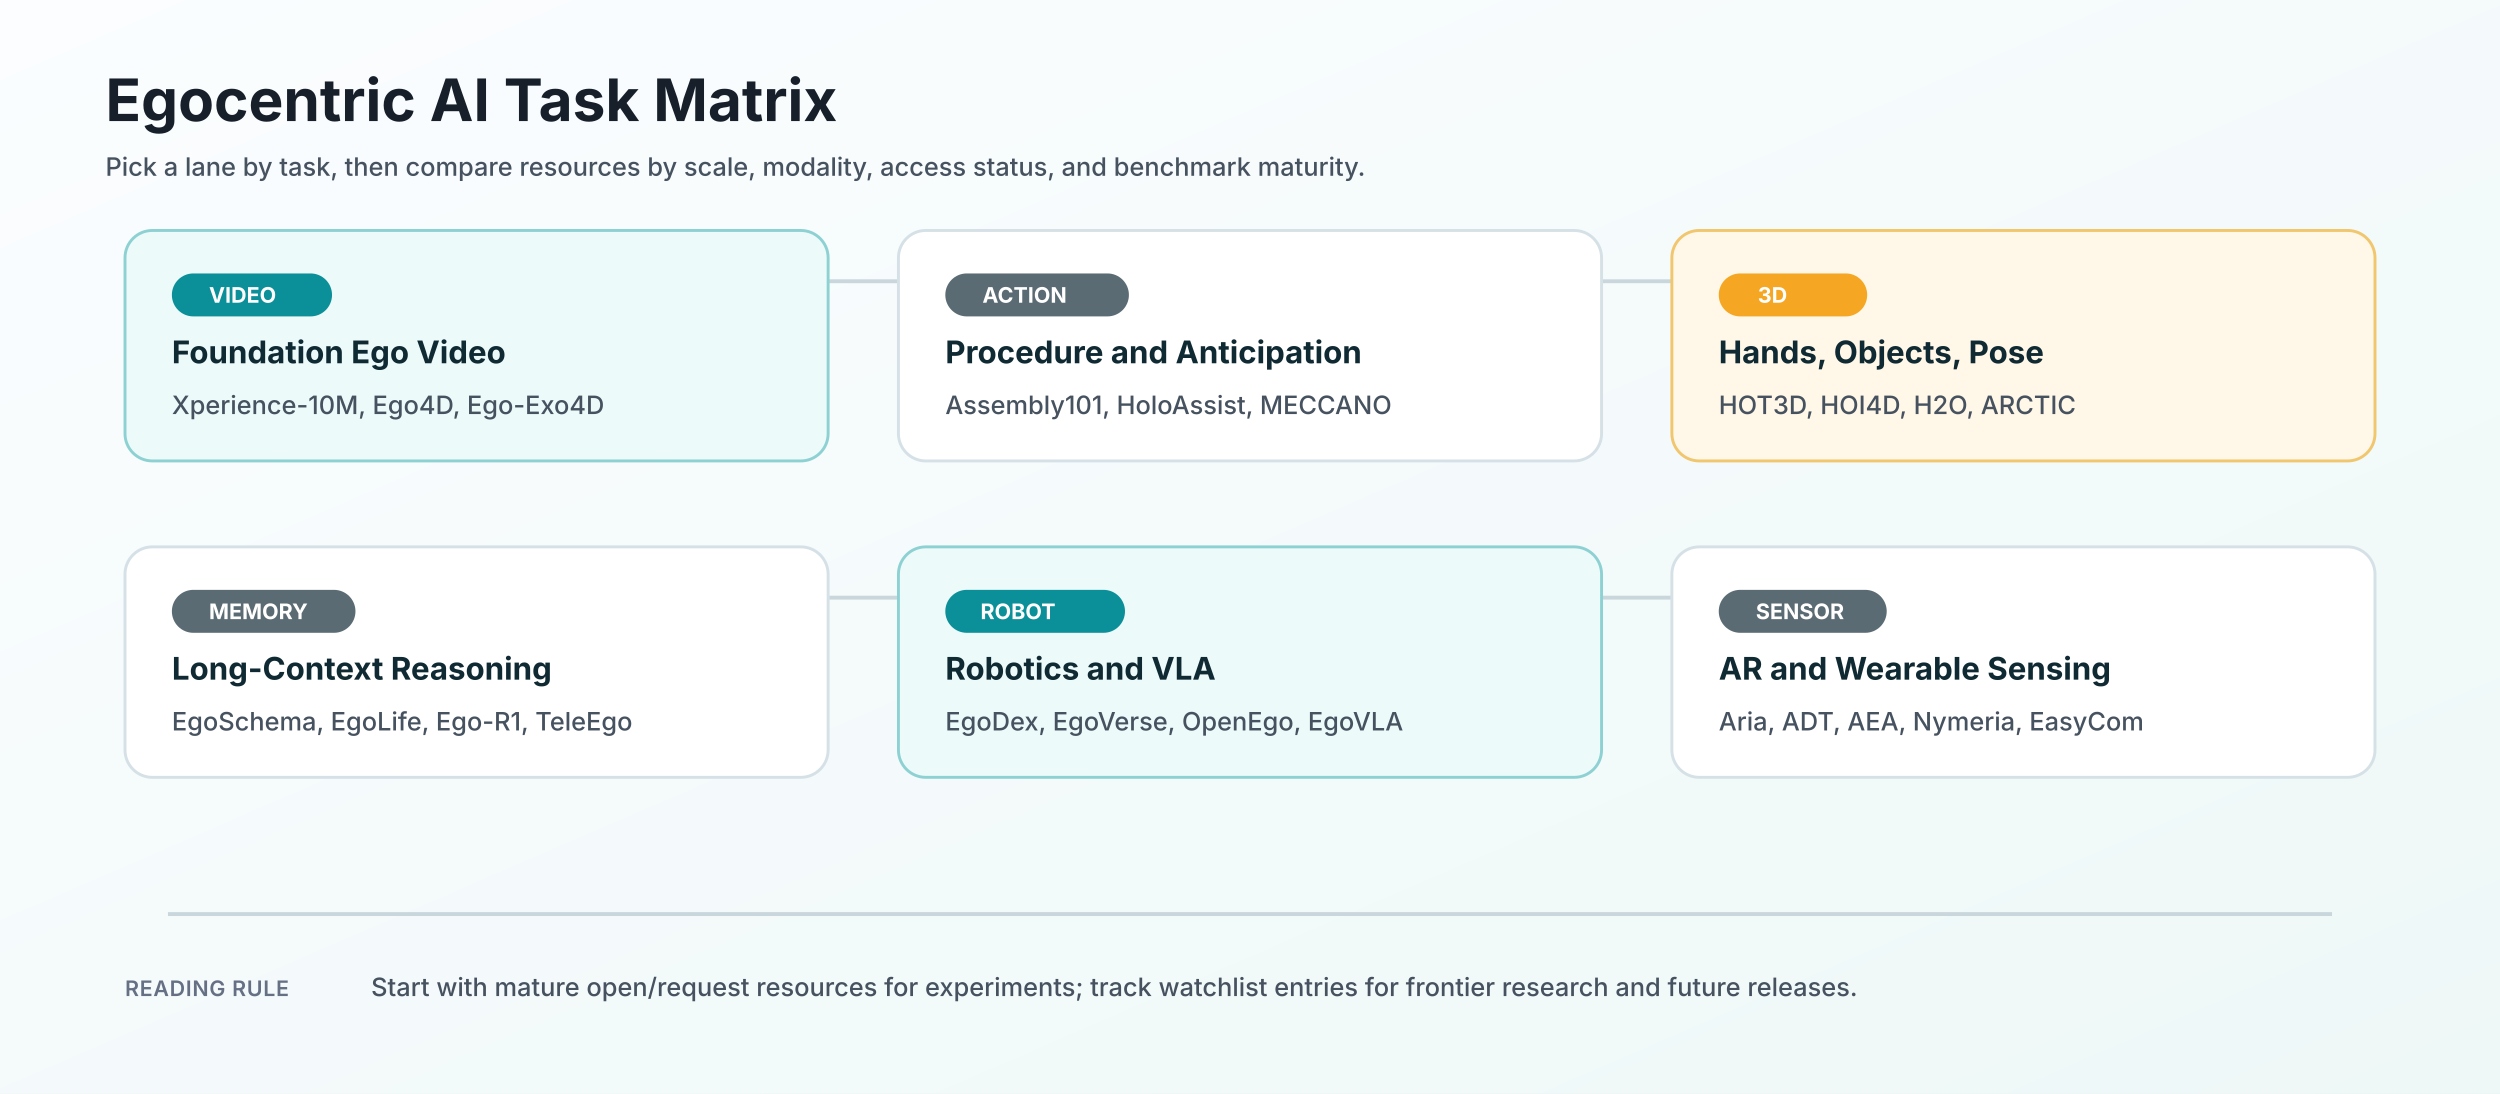
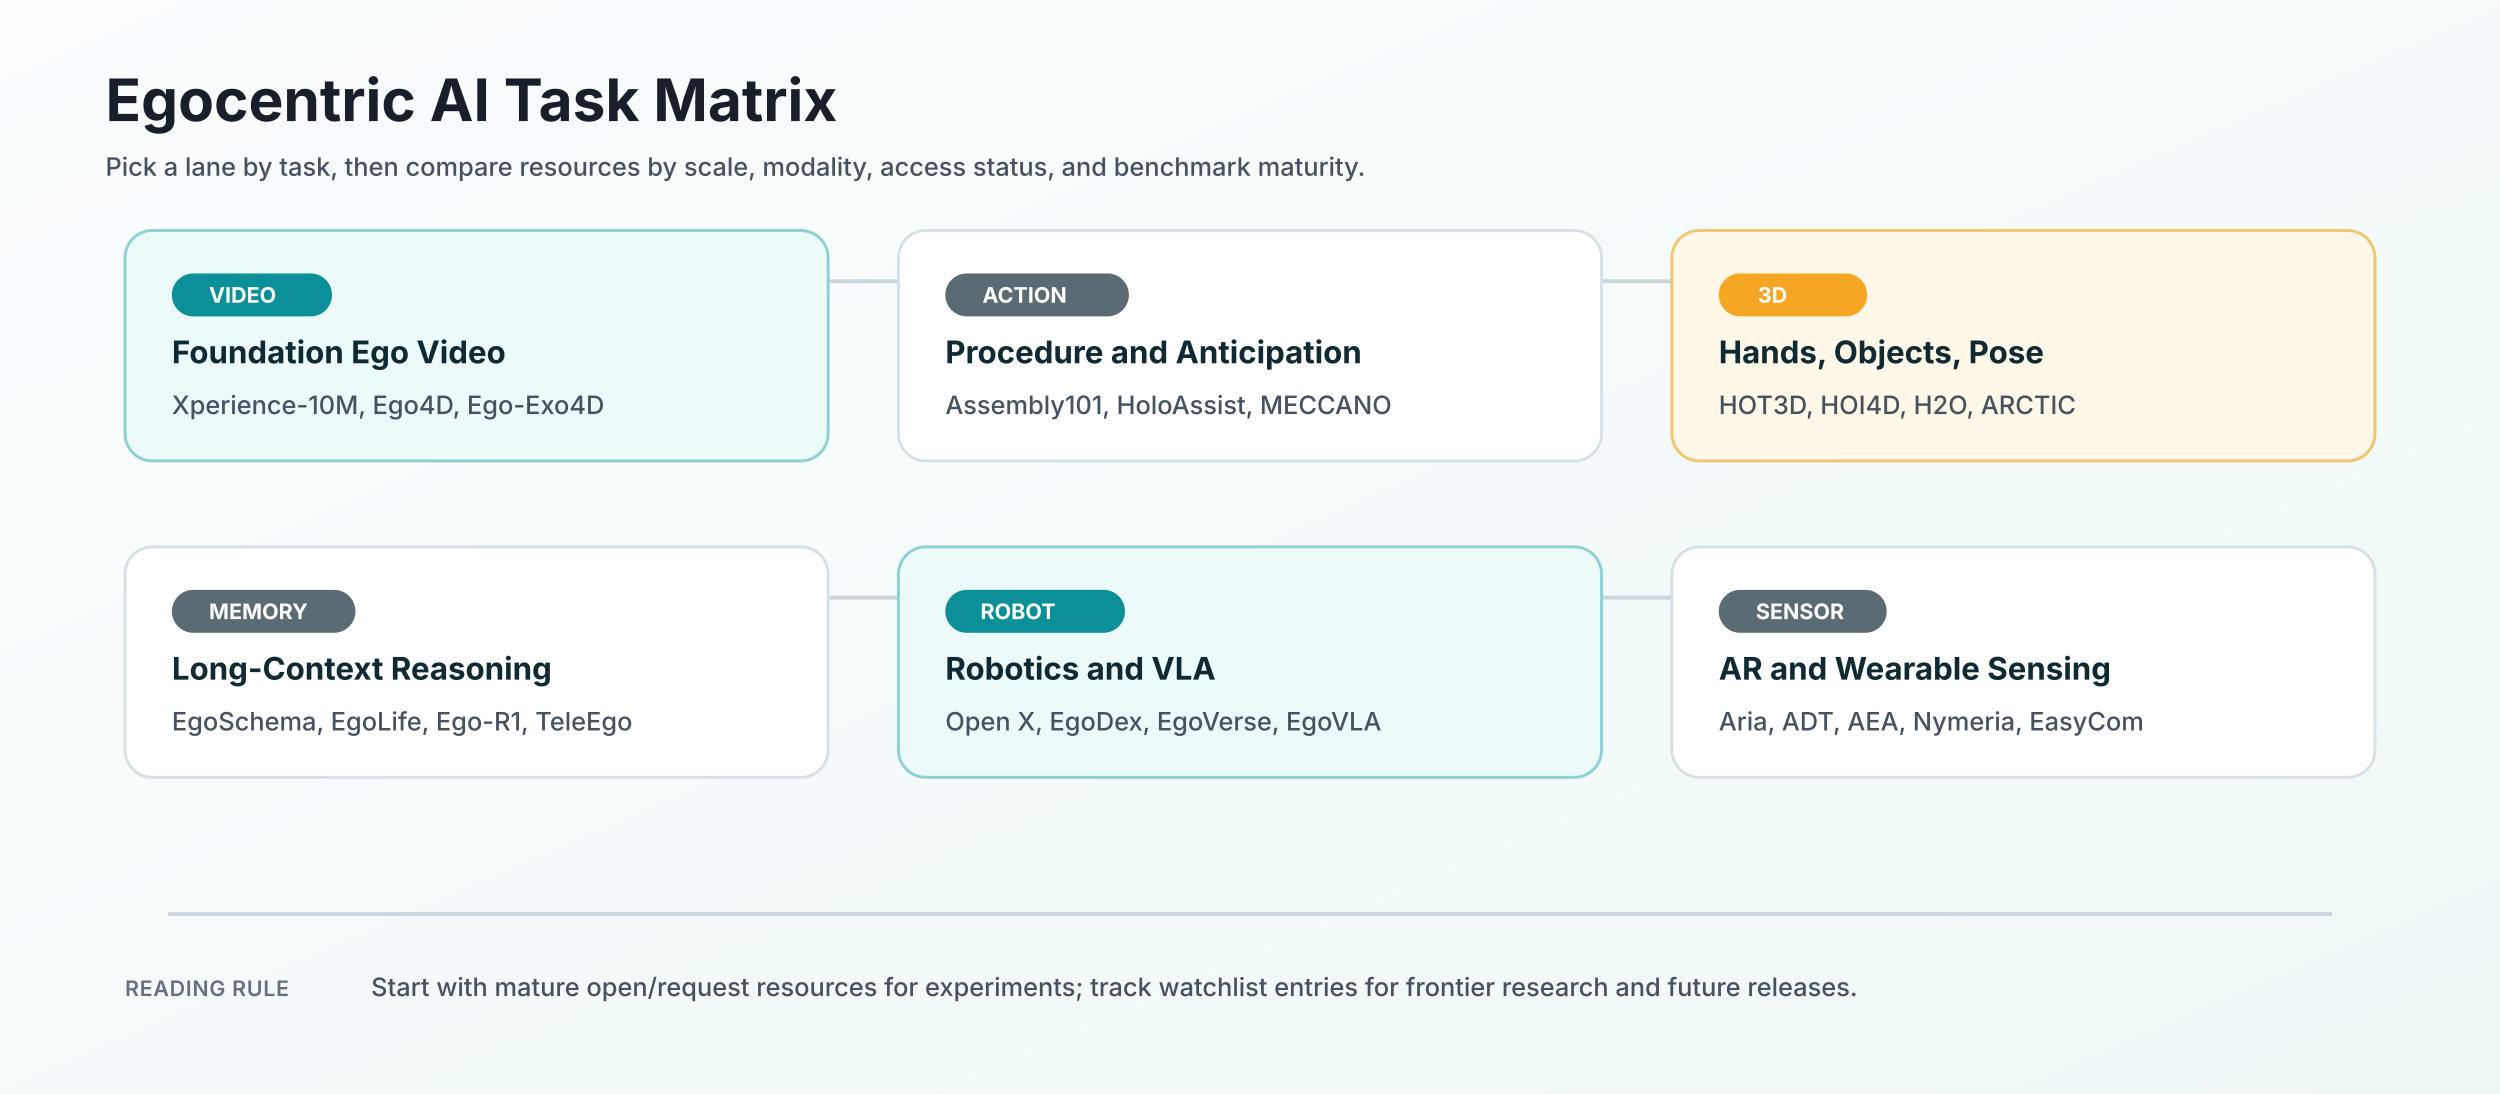
<svg xmlns="http://www.w3.org/2000/svg" viewBox="0 0 1280 560" role="img" aria-labelledby="title desc">
  <defs>
    <linearGradient id="bg" x1="0" x2="1" y1="0" y2="1">
      <stop offset="0" stop-color="#fbfdff" />
      <stop offset="1" stop-color="#eef8f7" />
    </linearGradient>
    <style>
      .bg { fill: url(#bg); }
      .axis { stroke: #c9d7dd; stroke-width: 2; }
      .card { fill: #ffffff; stroke: #d5e1e6; stroke-width: 1.5; }
      .card-a { fill: #edfafa; stroke: #8ed1d3; stroke-width: 1.5; }
      .card-b { fill: #fff7e7; stroke: #f0c66f; stroke-width: 1.5; }
      .title { font: 750 30px system-ui, -apple-system, BlinkMacSystemFont, "Segoe UI", sans-serif; fill: #17202a; }
      .label { font: 700 16px system-ui, -apple-system, BlinkMacSystemFont, "Segoe UI", sans-serif; fill: #102a33; }
      .text { font: 500 13px system-ui, -apple-system, BlinkMacSystemFont, "Segoe UI", sans-serif; fill: #46525f; }
      .tiny { font: 600 11px system-ui, -apple-system, BlinkMacSystemFont, "Segoe UI", sans-serif; fill: #667085; letter-spacing: .03em; }
      .pill { fill: #0b8f98; }
      .pill2 { fill: #f5a623; }
      .pill3 { fill: #5b6b73; }
      .pillText { font: 700 11px system-ui, -apple-system, BlinkMacSystemFont, "Segoe UI", sans-serif; fill: #ffffff; }
    </style>
  </defs>
  <rect class="bg" width="1280" height="560" rx="0" />
  <text class="title" x="54" y="62">Egocentric AI Task Matrix</text>
  <text class="text" x="54" y="90">Pick a lane by task, then compare resources by scale, modality, access status, and benchmark maturity.</text>
  <line class="axis" x1="86" y1="144" x2="1194" y2="144" />
  <line class="axis" x1="86" y1="306" x2="1194" y2="306" />
  <line class="axis" x1="86" y1="468" x2="1194" y2="468" />
  <g transform="translate(64 118)">
    <rect class="card-a" x="0" y="0" width="360" height="118" rx="14" />
    <rect class="pill" x="24" y="22" width="82" height="22" rx="11" />
    <text class="pillText" x="43" y="37">VIDEO</text>
    <text class="label" x="24" y="68">Foundation Ego Video</text>
    <text class="text" x="24" y="94">Xperience-10M, Ego4D, Ego-Exo4D</text>
  </g>
  <g transform="translate(460 118)">
    <rect class="card" x="0" y="0" width="360" height="118" rx="14" />
    <rect class="pill3" x="24" y="22" width="94" height="22" rx="11" />
    <text class="pillText" x="43" y="37">ACTION</text>
    <text class="label" x="24" y="68">Procedure and Anticipation</text>
    <text class="text" x="24" y="94">Assembly101, HoloAssist, MECCANO</text>
  </g>
  <g transform="translate(856 118)">
    <rect class="card-b" x="0" y="0" width="360" height="118" rx="14" />
    <rect class="pill2" x="24" y="22" width="76" height="22" rx="11" />
    <text class="pillText" x="44" y="37">3D</text>
    <text class="label" x="24" y="68">Hands, Objects, Pose</text>
    <text class="text" x="24" y="94">HOT3D, HOI4D, H2O, ARCTIC</text>
  </g>
  <g transform="translate(64 280)">
    <rect class="card" x="0" y="0" width="360" height="118" rx="14" />
    <rect class="pill3" x="24" y="22" width="94" height="22" rx="11" />
    <text class="pillText" x="43" y="37">MEMORY</text>
    <text class="label" x="24" y="68">Long-Context Reasoning</text>
    <text class="text" x="24" y="94">EgoSchema, EgoLife, Ego-R1, TeleEgo</text>
  </g>
  <g transform="translate(460 280)">
    <rect class="card-a" x="0" y="0" width="360" height="118" rx="14" />
    <rect class="pill" x="24" y="22" width="92" height="22" rx="11" />
    <text class="pillText" x="42" y="37">ROBOT</text>
    <text class="label" x="24" y="68">Robotics and VLA</text>
-     <text class="text" x="24" y="94">EgoDex, EgoVerse, OpenEgo, EgoVLA</text>
+     <text class="text" x="24" y="94">Open X, EgoDex, EgoVerse, EgoVLA</text>
  </g>
  <g transform="translate(856 280)">
    <rect class="card" x="0" y="0" width="360" height="118" rx="14" />
    <rect class="pill3" x="24" y="22" width="86" height="22" rx="11" />
    <text class="pillText" x="43" y="37">SENSOR</text>
    <text class="label" x="24" y="68">AR and Wearable Sensing</text>
    <text class="text" x="24" y="94">Aria, ADT, AEA, Nymeria, EasyCom</text>
  </g>
  <text class="tiny" x="64" y="510">READING RULE</text>
  <text class="text" x="190" y="510">Start with mature open/request resources for experiments; track watchlist entries for frontier research and future releases.</text>
</svg>
